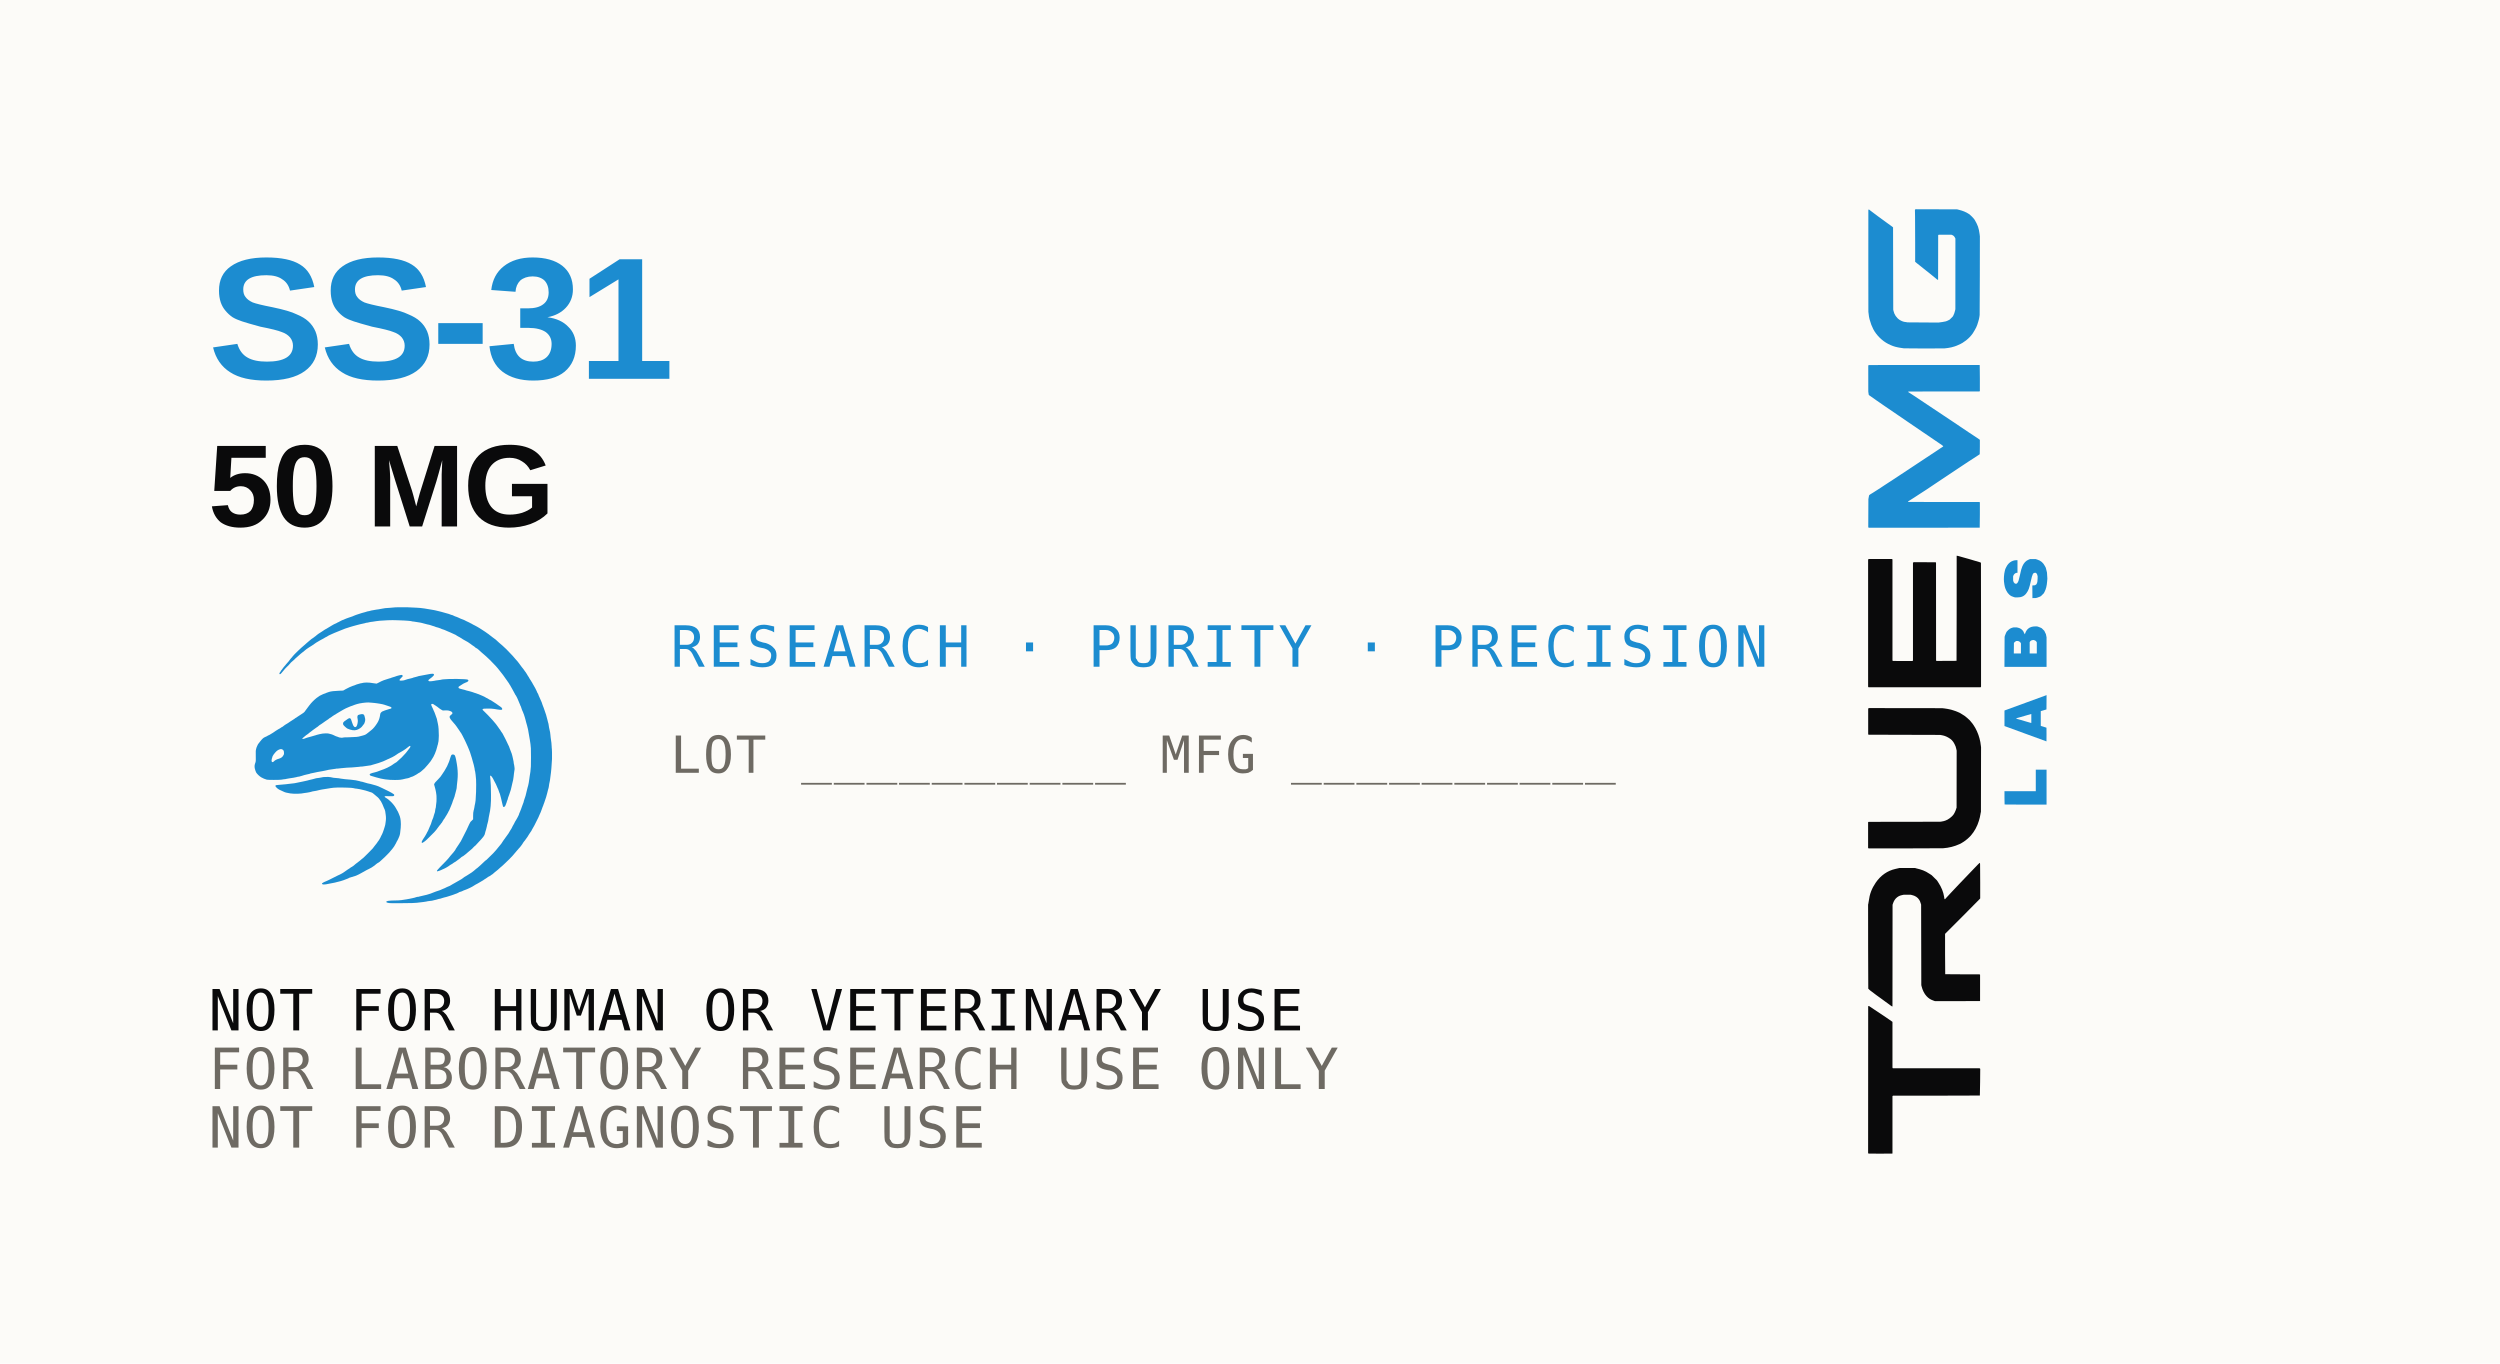
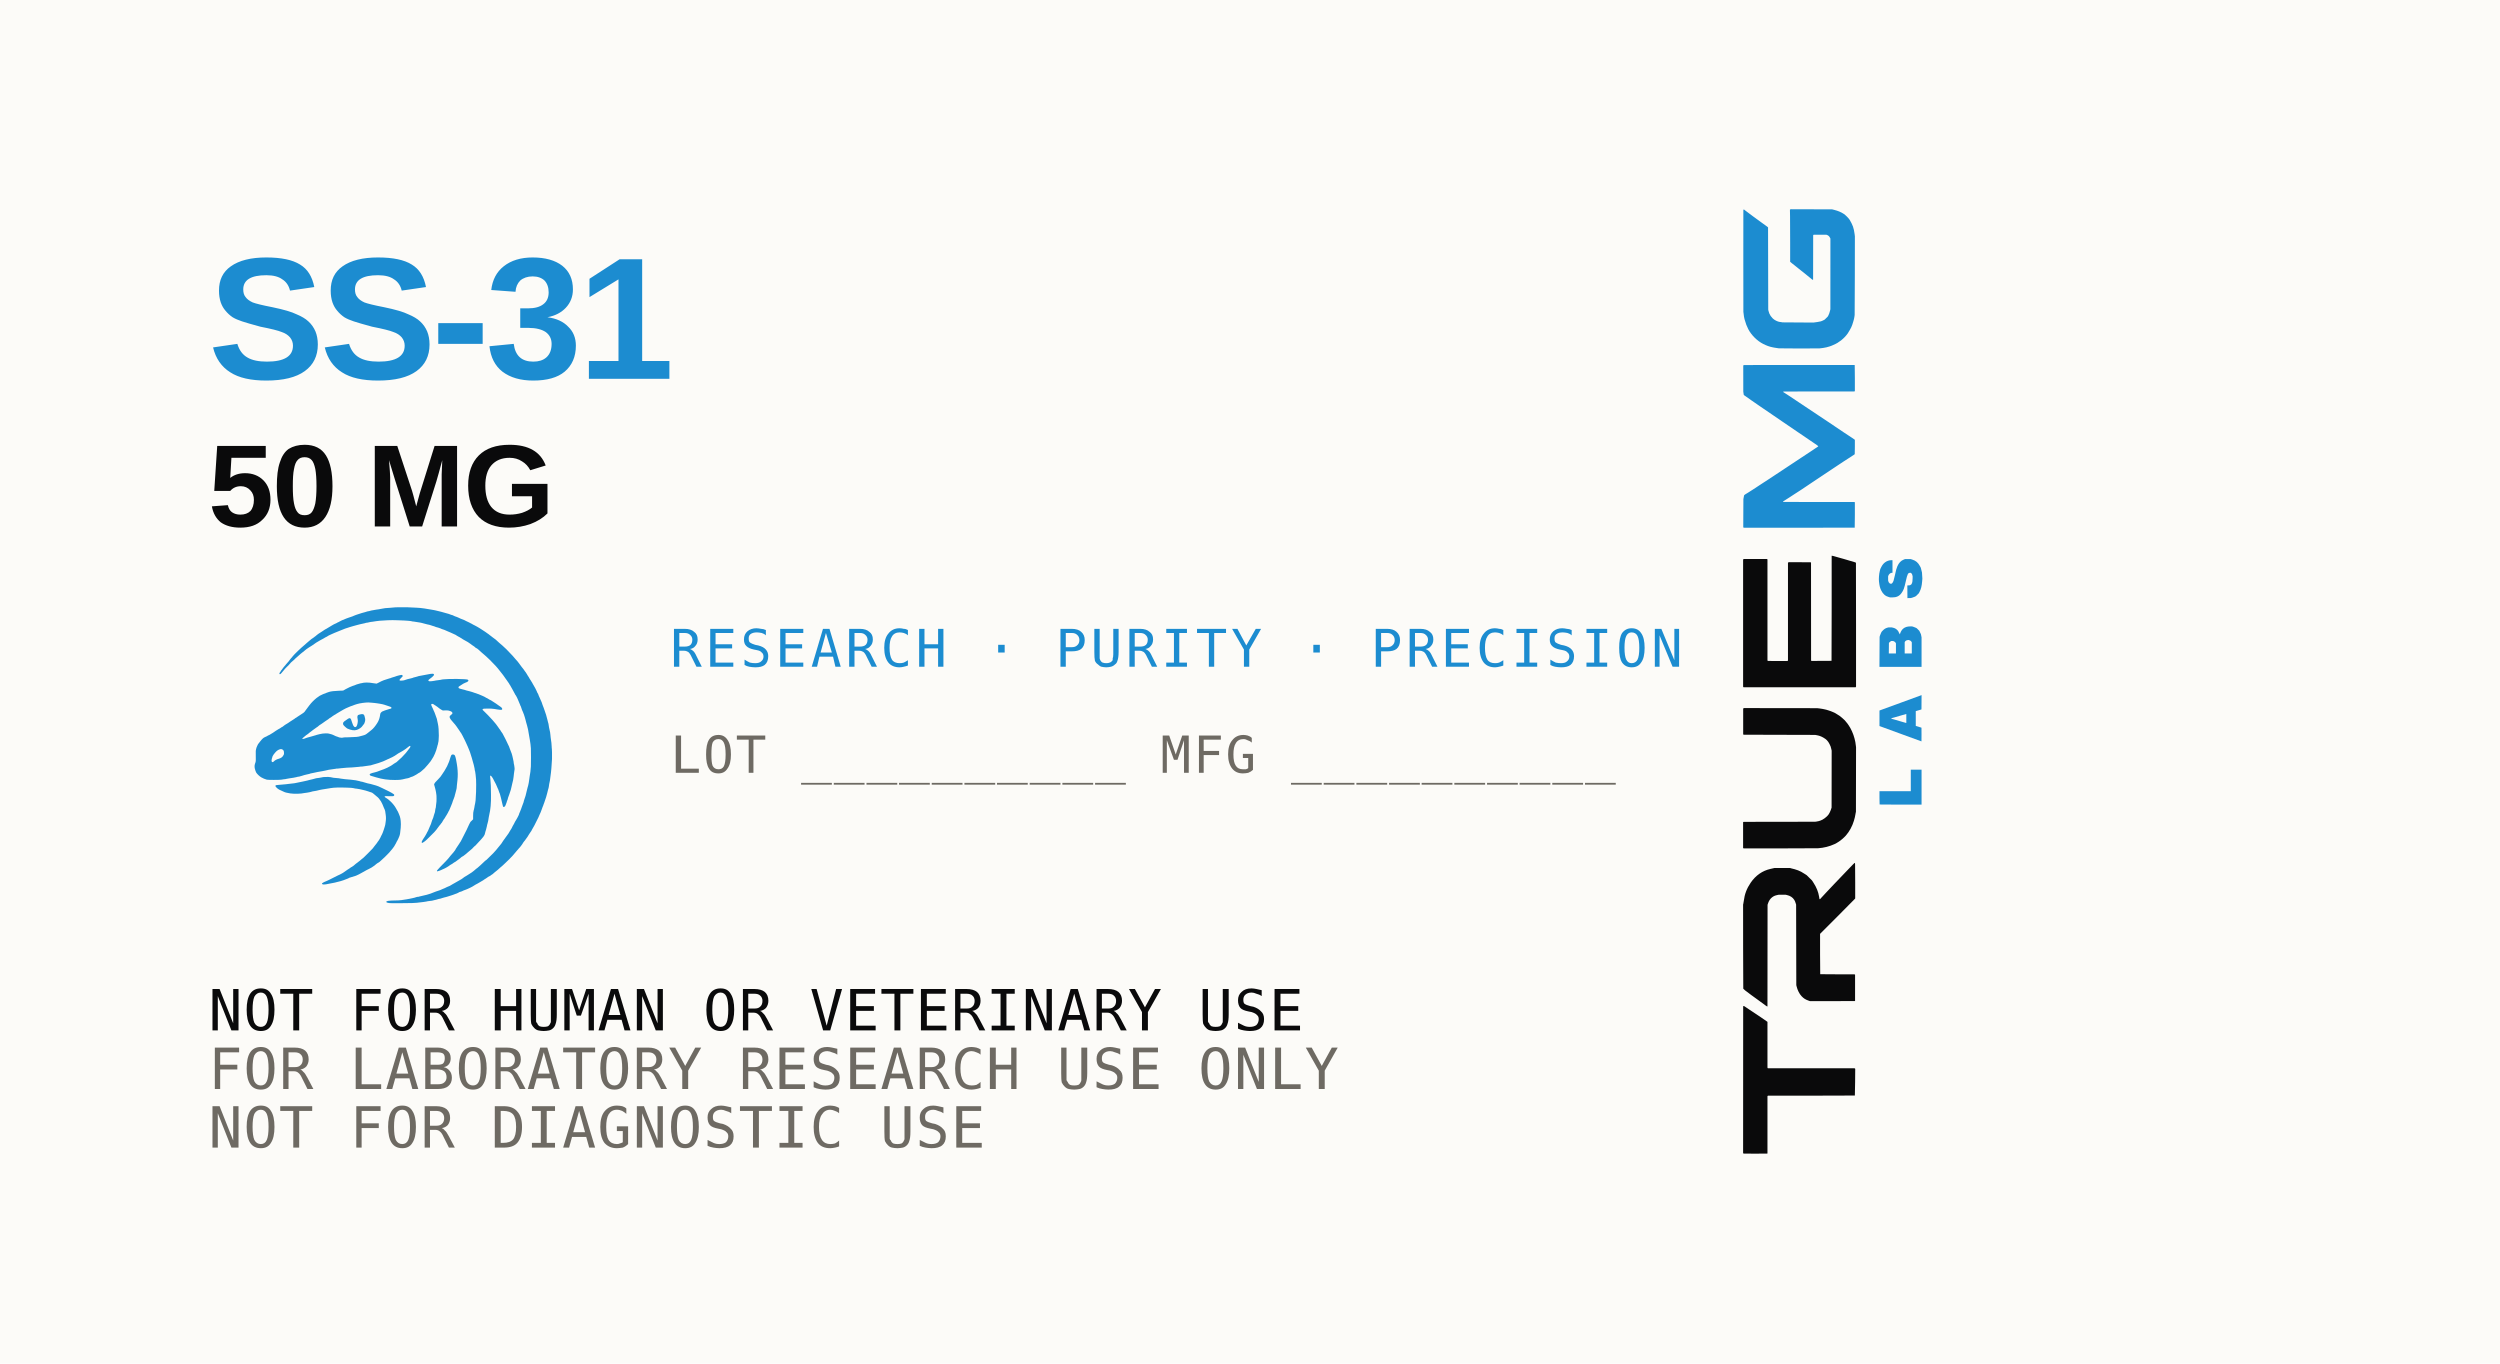
<svg xmlns="http://www.w3.org/2000/svg" width="66.0mm" height="36.0mm" viewBox="0 0 66.0 36.0">
  <rect x="0" y="0" width="66.0" height="36.0" fill="#FCFBF8" />
-   <g transform="translate(49.30,30.50) rotate(-90) scale(0.004437)">
+   <g transform="translate(46.00,30.50) rotate(-90) scale(0.004437)">
    <g transform="translate(0,681) scale(0.025,-0.025)" stroke="none">
      <g fill="#0A0A0B">
        <path d="M465 27020 l-58 -59 -15 -2770 c-8 -1524 0 -2802 18 -2841 l33 -70 6816 0 6815 0 61 -61 61 -61 -3 -10322 c-2 -5867 12 -10336 32 -10355 19 -18 1457 -45 3195 -61 l3160 -28 70 77 70 78 0 10325 0 10325 77 42 78 41 5439 0 5440 0 86 110 c125 160 843 1198 1065 1538 295 455 724 1099 1709 2569 l910 1356 -12 104 -12 103 -17488 9 -17488 9 -59 -58z" />
        <path d="M39653 27037 c-49 -18 -221 -200 -384 -405 -458 -576 -1855 -2468 -2161 -2925 -179 -268 -743 -1037 -1416 -1929 -166 -221 -278 -407 -266 -440 l22 -57 12086 -12 12086 -12 278 -88 c640 -203 1152 -536 1485 -965 307 -395 445 -712 569 -1304 l66 -320 0 -800 0 -800 -66 -300 c-181 -812 -569 -1408 -1152 -1768 -273 -168 -352 -202 -789 -341 l-351 -111 -9580 -21 -9580 -22 -300 -72 c-898 -215 -1753 -647 -2317 -1169 -555 -514 -833 -960 -1109 -1776 l-74 -220 -9 -5315 c-6 -2923 5 -5341 24 -5374 l33 -60 3113 -1 3113 0 48 65 47 66 6 4063 c3 2235 15 4080 27 4100 13 21 2011 36 4813 36 l4790 0 4138 -4134 c2275 -2274 4176 -4155 4224 -4180 l88 -46 3836 0 c2110 0 4003 12 4207 26 l369 26 19 50 c22 57 -449 537 -1427 1453 -693 648 -3219 3069 -3680 3525 -144 143 -513 492 -821 776 -307 284 -765 716 -1018 960 -460 444 -678 647 -1334 1239 l-350 316 13 64 12 65 180 30 c98 16 287 47 419 68 1108 179 2211 624 3280 1324 l560 366 620 626 620 626 263 400 c457 695 732 1203 890 1648 218 612 370 1114 408 1352 14 88 56 250 92 360 l67 200 0 1860 0 1860 -67 280 c-37 154 -105 451 -152 660 -425 1916 -1544 3522 -3281 4711 -1373 939 -2719 1447 -4380 1652 -176 22 -437 66 -580 99 l-260 59 -9960 -6 c-5478 -3 -9999 -20 -10047 -38z" />
        <path d="M73081 27003 l-41 -78 3 -8632 c2 -4748 18 -8831 36 -9073 101 -1383 432 -2698 970 -3860 66 -143 137 -296 156 -340 20 -44 107 -188 194 -320 88 -132 189 -294 225 -360 209 -379 985 -1283 1459 -1702 967 -852 2219 -1538 3517 -1926 650 -194 1101 -302 1480 -354 165 -23 381 -62 480 -87 l180 -46 7678 -14 7679 -14 341 41 c875 105 996 127 1782 328 1078 274 2363 850 3164 1418 90 64 252 177 360 252 187 130 549 429 780 644 172 160 902 995 1009 1154 55 80 204 315 333 521 129 206 275 440 325 520 50 80 106 181 125 225 20 44 83 188 142 320 184 414 294 707 421 1120 67 220 148 481 179 580 32 99 77 306 101 460 24 154 62 337 84 406 22 69 70 384 107 700 l66 574 11 8700 12 8700 -51 100 -50 100 -3067 0 -3067 0 -52 -52 -52 -52 -24 -8508 -24 -8508 -44 -260 c-110 -664 -270 -1122 -588 -1684 -416 -734 -817 -1122 -1520 -1473 -547 -273 -643 -308 -1159 -424 l-449 -100 -6776 10 -6776 11 -200 71 c-110 39 -290 99 -400 133 -249 78 -763 334 -1012 503 -573 388 -1285 1345 -1482 1993 -23 77 -72 239 -109 360 -36 121 -85 364 -108 540 l-41 320 -14 8515 -13 8515 -45 55 -46 55 -3073 0 -3074 0 -42 -77z" />
        <path d="M111470 27037 l-70 -41 0 -13357 0 -13356 77 -42 78 -41 14699 0 c8085 0 14727 11 14761 23 73 29 147 254 589 1797 45 154 107 361 140 460 63 190 147 481 240 830 105 394 171 630 288 1030 333 1138 450 1584 428 1620 l-25 40 -12447 1 c-6847 0 -12469 14 -12496 31 l-47 30 -13 2367 -12 2367 52 52 52 52 11644 8 11643 7 44 44 44 44 13 2601 14 2601 -64 97 -64 98 -11636 0 -11636 0 -65 65 -65 65 9 2319 10 2320 55 55 56 56 12035 0 12036 0 42 77 41 78 0 2733 0 2734 -61 88 -61 87 -15129 1 -15129 0 -70 -41z" />
      </g>
      <g fill="#1C8CD0">
        <path d="M149428 26991 l-69 -51 0 -13193 c0 -7256 10 -13210 23 -13230 14 -22 1228 -37 3012 -37 l2990 0 48 48 48 48 0 8485 c0 4667 11 8496 24 8510 51 51 137 -27 250 -225 101 -177 300 -490 866 -1360 66 -102 354 -541 640 -976 286 -435 601 -923 700 -1084 99 -162 321 -503 493 -760 172 -256 505 -753 740 -1103 235 -350 445 -663 467 -695 22 -31 510 -762 1084 -1623 574 -861 1170 -1754 1324 -1985 154 -231 405 -609 558 -840 153 -231 503 -754 776 -1163 274 -408 516 -772 538 -808 22 -36 195 -296 384 -577 189 -282 556 -836 816 -1232 1081 -1646 1205 -1838 1541 -2380 75 -121 155 -233 178 -249 22 -17 800 -30 1727 -30 l1686 -1 119 135 c65 75 217 295 338 490 237 384 977 1507 1354 2055 228 331 2457 3644 2617 3889 44 67 699 1051 1456 2187 757 1135 1423 2135 1480 2222 180 274 1884 2825 1961 2936 156 223 1269 1899 1393 2098 72 114 250 393 396 620 l265 412 64 -13 65 -12 10 -8456 10 -8455 45 -54 45 -54 3045 1 c1675 0 3068 15 3097 33 l52 33 3 9997 c2 5498 1 11430 -2 13183 l-5 3187 -64 64 -64 64 -3106 -3 -3106 -4 -378 -57 -379 -56 -90 -91 c-86 -86 -510 -688 -1208 -1715 -174 -255 -384 -561 -468 -680 -84 -119 -276 -396 -427 -616 -151 -220 -458 -665 -682 -990 -1061 -1535 -1504 -2184 -2993 -4392 -102 -151 -291 -424 -420 -606 -395 -558 -1826 -2658 -2692 -3952 -243 -363 -534 -795 -646 -960 -362 -533 -933 -1370 -1216 -1780 -151 -220 -481 -706 -734 -1080 -645 -958 -666 -976 -803 -710 -42 83 -173 285 -290 450 -117 165 -304 439 -414 609 -110 170 -319 485 -464 700 -262 388 -699 1050 -1710 2591 -288 440 -580 881 -649 980 -69 99 -254 378 -411 620 -158 242 -361 548 -451 680 -281 410 -2516 3790 -2639 3990 -64 104 -235 365 -380 580 -145 214 -333 498 -417 630 -84 132 -354 546 -599 920 -245 374 -615 940 -823 1259 -207 318 -435 660 -505 760 -71 99 -211 316 -313 481 -101 165 -291 462 -420 660 -130 198 -296 457 -368 575 -72 117 -167 271 -211 341 -44 69 -139 228 -212 352 -169 288 -192 306 -474 358 -129 23 -333 61 -454 84 l-220 41 -3341 16 -3341 15 -70 -51z" />
        <path d="M200748 27015 c-12 -12 -199 -36 -415 -54 -432 -34 -1041 -135 -1353 -224 -1056 -300 -1666 -529 -2360 -890 -1428 -741 -2792 -2118 -3512 -3547 -409 -812 -663 -1509 -787 -2160 -25 -132 -70 -357 -100 -500 -79 -379 -135 -742 -162 -1060 -43 -494 -55 -9253 -14 -9700 56 -610 149 -1204 259 -1660 102 -419 325 -1132 377 -1200 16 -22 80 -166 140 -320 130 -331 384 -846 530 -1076 305 -481 394 -610 605 -874 491 -615 1084 -1182 1642 -1570 290 -202 1442 -860 1505 -860 28 0 101 -26 164 -59 200 -104 621 -251 1093 -383 253 -70 546 -153 651 -184 105 -31 330 -75 500 -97 170 -23 390 -53 489 -68 99 -14 4347 -33 9440 -40 l9260 -14 540 64 c656 78 1322 222 1791 386 457 161 1227 540 1629 803 397 259 1101 959 1378 1369 420 622 746 1395 972 2303 l125 500 14 4945 15 4946 -71 71 -71 71 -1581 -27 c-870 -14 -3652 -26 -6184 -26 l-4603 0 -358 -430 c-730 -878 -909 -1102 -1673 -2099 -240 -314 -558 -715 -706 -891 -148 -176 -383 -466 -523 -644 -337 -431 -699 -871 -887 -1081 -88 -98 -148 -202 -140 -243 l14 -72 5305 -10 5304 -10 53 -64 53 -63 2 -1507 2 -1506 -91 -224 c-110 -274 -304 -474 -603 -623 l-226 -113 -8400 4 -8400 4 -320 70 c-469 102 -882 246 -1179 409 l-261 145 -360 364 -361 364 -139 260 c-255 475 -361 834 -439 1480 -25 209 -65 499 -88 643 l-43 264 25 3744 25 3744 40 105 c22 58 40 190 41 293 1 337 223 944 505 1380 483 748 1297 1294 2194 1474 l240 48 9794 23 9795 22 117 140 c64 77 166 212 225 299 139 203 491 691 749 1038 529 712 1029 1396 1202 1646 106 153 235 331 287 397 354 447 648 839 1069 1427 120 168 302 408 403 532 l184 226 -13 87 -12 88 -12145 8 c-6680 5 -12155 -1 -12167 -13z" />
      </g>
    </g>
    <g transform="translate(2086.5,811.8) scale(1.209881)">
      <g transform="translate(0,214) scale(0.025,-0.025)" fill="#1C8CD0" stroke="none">
        <g transform="translate(0.0,0)">
          <path d="M27 8413 c-15 -14 -27 -1877 -27 -4140 l0 -4113 3440 0 3440 0 0 1060 0 1060 -2120 0 -2120 0 0 3080 0 3080 -1293 0 c-712 0 -1306 -12 -1320 -27z" />
        </g>
        <g transform="translate(-21015.9,0)">
          <path d="M36449 8370 c-16 -38 -696 -1897 -1510 -4130 l-1482 -4060 1338 -11 c735 -5 1345 -2 1355 8 10 10 94 267 186 571 l167 552 1453 0 1453 0 166 -560 166 -560 1408 -11 1408 -10 -54 150 c-226 634 -2882 7899 -2925 8001 l-54 130 -1523 0 -1524 0 -28 -70z m1733 -2892 c92 -340 278 -981 413 -1425 135 -444 245 -826 245 -850 l0 -43 -880 0 -880 0 0 35 c0 20 118 428 261 908 144 480 325 1099 402 1375 77 276 150 534 162 574 12 40 41 66 65 58 l43 -14 169 -618z" />
        </g>
        <g transform="translate(-42657.8,0)">
          <path d="M69760 4303 l0 -4143 2902 0 2901 0 309 62 308 62 334 158 333 158 252 251 251 252 125 248 c69 137 153 351 185 477 l60 229 -1 321 c-1 601 -160 1085 -470 1430 -201 224 -556 447 -848 535 -133 40 -241 82 -241 95 0 12 146 91 325 175 l324 152 189 177 c231 216 381 483 460 821 l61 257 0 322 1 321 -62 239 c-83 323 -270 621 -559 892 l-241 226 -260 128 c-143 71 -368 160 -499 198 l-239 69 -2950 15 -2950 15 0 -4142z m4807 2197 c59 -44 145 -145 190 -225 l83 -146 0 -196 0 -196 -90 -178 -90 -178 -136 -91 -136 -90 -994 0 -994 0 0 702 0 702 1030 -12 1030 -12 107 -80z m151 -3079 c149 -77 276 -287 306 -506 l24 -176 -47 -179 c-53 -196 -161 -336 -329 -424 l-108 -56 -1082 0 -1082 0 0 700 0 700 1102 0 1102 0 114 -59z" />
        </g>
        <g transform="translate(-64316.7,0)">
          <path d="M108180 8534 c-883 -105 -1223 -191 -1720 -433 -723 -354 -1137 -832 -1320 -1524 l-62 -237 -3 -388 c-4 -854 255 -1416 851 -1840 580 -413 916 -536 2354 -856 1425 -317 1640 -428 1640 -841 l0 -141 -113 -114 -114 -113 -214 -63 -214 -64 -425 0 c-504 0 -844 55 -1052 172 l-152 85 -83 134 -83 134 -20 258 -21 258 -1245 -10 -1244 -11 9 -334 9 -334 66 -266 c36 -146 121 -374 189 -506 l125 -240 281 -282 281 -281 281 -146 c560 -291 1154 -435 2099 -509 l500 -39 606 38 606 39 461 117 462 116 312 163 c696 362 1073 805 1299 1525 l94 299 -2 560 -2 560 -94 240 c-217 556 -654 973 -1318 1259 -413 178 -717 261 -1834 501 -954 205 -1224 295 -1434 476 l-146 126 -4 173 -5 172 146 134 147 134 173 52 173 51 400 1 400 1 151 -53 c299 -106 549 -418 549 -685 l0 -122 1240 0 1240 0 0 232 c0 429 -157 880 -432 1244 -232 306 -531 541 -948 745 l-360 176 -388 100 c-588 151 -1538 223 -2092 157z" />
        </g>
      </g>
    </g>
  </g>
  <text x="5.5" y="10.00" font-family="Archivo Black, Archivo, Helvetica Neue, Arial, sans-serif" font-weight="900" font-size="4.60" letter-spacing="-0.12" fill="#1C8CD0">SS-31</text>
  <text x="5.5" y="13.90" font-family="Archivo Black, Archivo, Helvetica Neue, Arial, sans-serif" font-weight="900" font-size="3.10" letter-spacing="-0.04" fill="#0A0A0B">50 MG</text>
  <g transform="translate(5.500,14.600) scale(0.006875)">
    <g transform="translate(0,1600) scale(0.5673759,-0.5673759)" fill="#1C8CD0" stroke="none">
      <path d="M1285 2453 c-13 0 -30 -1 -36 -2 -7 0 -17 -1 -23 -2 -26 -1 -32 -2 -58 -7 -8 -2 -22 -4 -31 -5 -9 -1 -24 -4 -34 -6 -10 -3 -21 -6 -26 -6 -5 -1 -12 -4 -16 -5 -5 -2 -15 -4 -22 -6 -7 -2 -17 -5 -22 -7 -5 -2 -13 -5 -18 -6 -5 -2 -12 -5 -15 -6 -3 -2 -12 -5 -18 -7 -7 -2 -14 -4 -15 -5 -2 -1 -8 -3 -14 -5 -5 -2 -12 -5 -15 -6 -2 -2 -7 -4 -10 -4 -6 -2 -15 -7 -21 -10 -1 -1 -6 -3 -9 -5 -4 -1 -9 -4 -12 -6 -4 -2 -9 -5 -13 -6 -3 -2 -8 -4 -10 -5 -2 -1 -7 -4 -12 -7 -12 -7 -19 -11 -30 -18 -5 -3 -10 -6 -10 -6 -1 0 -5 -2 -9 -5 -5 -3 -13 -9 -18 -12 -19 -12 -30 -19 -35 -24 -3 -3 -7 -6 -8 -7 -2 -1 -6 -3 -8 -6 -3 -2 -8 -5 -10 -7 -2 -1 -7 -4 -9 -6 -11 -9 -15 -13 -18 -15 -2 -2 -9 -7 -14 -12 -6 -6 -13 -12 -17 -15 -22 -18 -67 -61 -78 -75 -2 -4 -8 -10 -11 -13 -3 -4 -7 -8 -8 -10 -4 -6 -15 -20 -18 -22 -2 -2 -5 -6 -8 -9 -2 -4 -6 -8 -8 -10 -5 -6 -13 -15 -16 -20 -2 -3 -4 -6 -5 -7 -1 -1 -3 -4 -5 -6 -1 -3 -4 -8 -7 -11 -3 -4 -4 -6 -4 -9 0 -3 1 -4 4 -4 2 0 4 1 10 8 4 4 9 10 11 13 4 6 24 28 28 31 2 1 7 6 12 12 11 13 12 15 36 35 2 3 10 10 17 16 7 7 19 17 26 23 7 6 18 15 25 20 10 9 16 13 31 23 9 5 13 8 21 13 22 16 34 24 56 36 21 11 30 16 32 18 2 1 7 4 12 6 5 3 11 6 13 8 3 1 9 4 13 6 5 2 10 4 11 5 2 1 9 4 16 7 13 5 21 8 37 15 4 2 11 5 15 6 4 1 13 5 20 8 8 3 15 5 16 5 0 0 7 2 15 5 7 2 18 5 24 7 6 1 16 4 22 6 7 2 17 5 23 6 14 3 21 4 32 7 4 2 13 4 19 4 5 1 11 3 13 3 2 1 11 2 20 3 9 1 21 3 26 4 10 2 24 3 76 6 30 1 38 1 67 0 69 -2 94 -5 101 -8 1 0 5 -1 10 -1 4 -1 12 -2 19 -3 6 -1 17 -3 25 -4 8 -2 19 -4 24 -6 6 -2 16 -4 23 -6 8 -1 18 -4 24 -6 6 -2 11 -4 12 -4 2 0 17 -5 23 -8 2 0 9 -3 15 -4 6 -2 14 -5 17 -6 2 -2 9 -4 15 -6 6 -2 13 -4 16 -6 3 -2 10 -5 16 -7 6 -2 14 -6 19 -8 17 -8 34 -16 35 -16 0 0 5 -3 9 -6 5 -3 11 -6 14 -8 2 -1 6 -3 8 -4 1 -2 5 -4 8 -5 3 -2 8 -5 10 -7 4 -3 23 -13 34 -19 2 -1 5 -3 7 -5 3 -2 7 -5 9 -6 2 -1 7 -5 12 -9 5 -4 11 -8 15 -10 3 -3 7 -6 9 -8 3 -1 7 -4 11 -6 3 -3 8 -7 12 -10 3 -3 9 -9 14 -13 37 -32 31 -26 60 -54 33 -33 48 -49 67 -74 9 -12 13 -17 22 -28 2 -3 7 -10 12 -17 11 -16 19 -28 24 -34 2 -3 6 -8 8 -13 2 -4 5 -8 6 -9 0 -1 2 -4 3 -6 1 -2 5 -8 7 -12 7 -12 14 -25 19 -35 2 -5 6 -11 8 -13 2 -3 5 -9 7 -13 2 -5 4 -9 5 -11 1 -2 12 -27 16 -38 1 -4 3 -9 5 -11 2 -5 8 -22 8 -24 0 -1 2 -6 5 -11 3 -6 6 -15 8 -20 1 -5 4 -14 6 -19 1 -5 4 -13 5 -18 1 -5 3 -12 4 -16 3 -7 10 -37 12 -45 0 -3 1 -7 2 -10 1 -4 2 -9 2 -12 1 -7 6 -33 9 -52 3 -16 6 -39 7 -57 1 -21 1 -101 0 -122 -1 -23 -5 -52 -8 -66 0 -4 -2 -13 -3 -22 -2 -16 -5 -33 -7 -40 -1 -2 -3 -9 -4 -14 -1 -6 -3 -13 -4 -16 -4 -14 -8 -31 -10 -41 -2 -5 -4 -12 -5 -15 -1 -3 -4 -11 -6 -18 -1 -7 -4 -16 -6 -20 -2 -4 -5 -12 -6 -16 -3 -10 -11 -30 -15 -40 -2 -4 -6 -13 -8 -21 -3 -7 -7 -14 -8 -16 -1 -1 -3 -5 -5 -9 -2 -4 -5 -9 -7 -12 -2 -3 -6 -9 -8 -14 -2 -5 -4 -9 -5 -10 -2 -3 -13 -22 -16 -30 -3 -4 -5 -9 -7 -11 -1 -3 -4 -7 -6 -10 -1 -3 -5 -8 -7 -12 -7 -9 -19 -26 -36 -50 -5 -8 -11 -16 -13 -20 -3 -3 -9 -11 -14 -17 -20 -25 -24 -30 -42 -49 -23 -23 -37 -37 -45 -44 -4 -2 -11 -8 -16 -13 -14 -14 -34 -32 -39 -36 -3 -3 -9 -8 -14 -11 -22 -20 -38 -31 -62 -45 -17 -10 -24 -14 -29 -19 -6 -5 -8 -6 -33 -20 -8 -4 -17 -10 -21 -12 -4 -2 -11 -6 -16 -9 -4 -2 -9 -5 -10 -6 -2 -2 -12 -7 -16 -8 -2 -1 -8 -3 -12 -5 -4 -2 -11 -5 -14 -7 -4 -1 -11 -4 -17 -7 -5 -3 -10 -5 -11 -5 0 0 -4 -1 -8 -3 -8 -3 -22 -8 -24 -8 -1 0 -6 -2 -13 -5 -6 -3 -17 -7 -23 -9 -7 -2 -14 -4 -16 -5 -2 -1 -7 -2 -10 -3 -31 -7 -48 -11 -51 -12 -1 -1 -6 -2 -12 -2 -5 -1 -13 -3 -17 -5 -4 -1 -12 -3 -17 -4 -6 -1 -14 -3 -19 -4 -8 -2 -29 -5 -55 -9 -14 -2 -21 -2 -66 -3 -20 -1 -29 -2 -34 -6 -4 -2 -5 -3 -2 -5 2 -2 6 -4 18 -6 8 -1 17 -1 73 -1 70 0 109 1 141 6 3 1 11 1 17 2 5 1 14 2 20 3 6 2 16 3 23 4 6 1 14 2 17 2 3 1 10 3 16 4 6 1 15 3 20 5 4 2 12 3 16 4 4 1 11 2 14 4 4 1 12 3 17 5 14 3 16 4 29 8 6 2 15 5 19 6 3 1 9 3 12 4 4 2 9 4 13 5 8 2 16 6 22 9 3 3 6 4 16 7 4 1 10 3 13 5 3 2 11 5 17 7 13 4 51 22 58 28 3 2 9 6 13 8 5 2 11 6 15 8 13 8 29 17 29 17 1 0 4 2 7 4 3 3 8 6 10 7 3 2 7 5 11 7 9 7 20 14 26 16 3 2 6 4 8 6 2 1 5 4 8 5 2 2 5 5 8 7 2 2 6 5 8 7 8 5 32 26 41 35 5 4 10 9 12 10 5 4 26 24 43 41 19 19 30 31 47 52 7 8 15 17 18 21 3 3 7 8 10 11 2 3 5 7 7 9 2 3 5 7 8 11 2 3 5 8 6 10 2 2 5 6 6 8 2 2 4 6 6 7 1 1 4 5 6 9 3 4 7 10 11 15 3 5 8 13 11 18 3 4 7 10 8 12 2 3 5 7 7 10 1 3 3 7 4 8 2 3 17 29 17 30 0 1 19 39 21 42 1 2 4 7 6 12 2 5 4 11 6 14 4 7 16 36 18 44 1 4 4 10 5 14 2 3 4 9 5 13 1 4 4 11 6 16 9 25 17 50 20 65 2 9 5 20 6 24 2 4 3 11 4 15 1 4 2 13 3 21 2 7 4 18 5 24 1 6 2 17 3 23 1 13 2 17 4 31 0 5 1 14 2 20 0 5 2 17 2 26 3 26 4 63 3 90 0 13 -1 24 -1 25 -1 0 -1 5 -1 11 0 14 -3 40 -7 64 0 5 -1 14 -2 20 -1 6 -2 13 -2 16 -3 11 -4 16 -7 32 -4 27 -4 28 -7 36 -1 4 -3 11 -4 16 -4 19 -13 48 -20 66 -2 6 -5 13 -6 17 -1 4 -4 12 -7 18 -2 6 -5 14 -6 18 -3 7 -8 19 -15 34 -2 4 -6 12 -7 17 -2 4 -4 10 -6 12 -2 2 -4 7 -5 11 -5 11 -16 33 -20 38 -1 3 -4 7 -6 10 -1 4 -7 13 -12 21 -6 9 -11 17 -12 19 -1 3 -6 11 -11 18 -4 7 -9 16 -11 18 -1 2 -4 7 -7 10 -2 3 -8 11 -12 17 -5 6 -10 13 -12 15 -2 3 -6 9 -11 15 -12 17 -18 24 -31 38 -7 8 -15 17 -18 21 -4 4 -14 15 -22 23 -9 9 -19 19 -21 22 -5 5 -25 24 -28 26 -2 1 -10 9 -20 17 -9 9 -20 19 -24 22 -10 7 -16 11 -23 17 -3 3 -8 6 -10 8 -3 2 -9 6 -13 10 -12 9 -41 29 -53 36 -4 2 -9 5 -11 7 -4 2 -9 5 -17 10 -2 1 -7 4 -13 7 -6 3 -12 6 -14 7 -2 2 -6 3 -8 5 -2 1 -8 3 -12 6 -4 2 -9 5 -12 6 -3 1 -9 4 -13 6 -7 5 -20 10 -39 17 -5 2 -11 5 -15 7 -7 3 -16 7 -18 7 0 0 -4 2 -8 3 -11 6 -14 7 -23 9 -4 1 -11 4 -16 6 -5 1 -13 4 -18 5 -16 4 -25 7 -32 9 -4 1 -11 3 -16 4 -10 2 -19 4 -25 6 -3 1 -7 2 -10 2 -4 1 -14 2 -23 4 -16 2 -22 3 -42 7 -10 2 -44 5 -52 5 -4 0 -14 1 -21 1 -17 2 -71 3 -103 2z" />
      <path d="M1503 2002 c-19 -3 -77 -14 -80 -15 -1 -1 -10 -3 -20 -6 -9 -2 -20 -5 -23 -7 -4 -1 -11 -3 -16 -4 -10 -2 -22 -5 -32 -9 -4 -2 -10 -3 -17 -4 -16 -1 -18 -1 -20 1 -3 3 0 7 10 17 l10 10 0 3 c0 5 -3 7 -8 7 -4 0 -22 -4 -31 -7 -4 -1 -10 -3 -14 -5 -5 -1 -14 -4 -20 -6 -7 -3 -15 -6 -18 -6 -7 -2 -21 -7 -37 -12 -10 -4 -26 -11 -34 -16 -2 -1 -7 -3 -10 -5 l-5 -2 -6 1 c-4 0 -10 2 -15 2 -32 6 -61 6 -81 0 -3 0 -11 -2 -17 -4 -15 -4 -17 -5 -24 -8 -3 -2 -11 -4 -17 -6 -12 -4 -32 -13 -48 -22 -5 -3 -12 -7 -14 -8 l-4 -2 -27 -1 c-32 -1 -55 -4 -68 -8 -5 -2 -13 -4 -17 -6 -13 -4 -35 -14 -46 -20 -12 -7 -29 -20 -47 -38 -6 -5 -18 -20 -25 -29 -3 -4 -7 -9 -9 -12 -6 -7 -11 -14 -17 -23 -4 -6 -6 -9 -13 -14 -5 -3 -10 -7 -12 -8 -4 -2 -23 -15 -29 -19 -1 -1 -5 -3 -7 -5 -3 -1 -9 -5 -12 -8 -4 -2 -11 -7 -17 -11 -6 -4 -18 -11 -27 -18 -9 -6 -18 -11 -20 -12 -1 -1 -5 -4 -8 -6 -2 -2 -7 -5 -9 -7 -3 -1 -7 -3 -9 -5 -2 -2 -6 -4 -9 -6 -3 -1 -8 -4 -11 -6 -3 -2 -10 -7 -16 -10 -7 -4 -15 -10 -19 -13 -5 -3 -15 -9 -23 -14 -9 -4 -17 -8 -19 -10 -2 -1 -7 -3 -11 -5 -12 -5 -19 -11 -34 -30 -2 -3 -5 -7 -7 -9 -7 -8 -9 -11 -14 -23 -3 -6 -6 -15 -7 -21 l-2 -11 0 -24 c1 -42 0 -47 -1 -51 -5 -14 -6 -17 -7 -26 0 -5 0 -12 1 -16 1 -7 7 -24 9 -28 6 -11 23 -27 35 -34 7 -5 29 -14 38 -16 8 -2 86 -2 98 0 3 1 12 2 18 3 6 0 13 1 14 2 2 1 12 2 22 4 10 1 22 3 27 4 5 1 14 3 20 4 6 2 15 4 20 4 5 1 13 3 18 5 12 4 18 6 32 9 7 1 15 3 18 4 6 3 8 3 33 8 8 2 19 4 23 5 9 2 19 4 34 6 6 1 15 3 20 4 6 2 15 4 22 5 15 2 47 7 48 7 0 1 5 1 11 1 6 1 18 2 28 3 19 2 53 5 72 5 18 1 40 3 46 4 3 1 13 2 22 2 16 2 24 3 49 7 5 0 13 2 17 4 4 1 10 3 14 4 14 3 43 13 61 20 5 3 10 5 11 5 1 0 6 2 11 5 5 3 13 6 18 8 5 2 9 4 10 5 1 0 6 3 11 5 12 6 25 14 30 18 3 2 8 5 10 7 3 1 11 6 18 10 8 5 15 9 17 10 6 3 28 19 33 24 7 6 12 9 15 7 2 -2 -1 -11 -6 -16 -1 -1 -4 -6 -7 -9 -12 -17 -18 -24 -45 -52 -19 -18 -32 -30 -35 -32 -3 -2 -11 -7 -18 -11 -6 -5 -12 -9 -14 -10 -1 -1 -6 -4 -10 -6 -11 -7 -31 -16 -44 -21 -6 -2 -12 -5 -14 -5 -1 -1 -9 -4 -16 -6 -7 -2 -14 -5 -16 -6 -2 0 -9 -2 -14 -4 -14 -3 -27 -7 -30 -9 -2 0 -4 -2 -5 -3 l-1 -3 1 -3 c2 -4 7 -7 22 -10 6 -2 14 -4 20 -6 43 -13 80 -18 127 -18 32 0 42 1 73 9 6 1 13 3 16 3 5 1 13 4 18 7 3 1 7 3 10 3 3 1 8 3 11 5 2 1 8 5 13 7 5 3 10 6 12 7 1 2 5 4 9 6 9 4 22 15 39 31 13 14 33 37 41 48 2 2 6 9 9 14 14 19 29 55 36 85 2 7 3 14 4 14 1 3 4 16 5 24 1 5 1 22 2 37 0 33 -2 61 -6 79 -2 6 -4 17 -5 23 -1 7 -3 16 -5 19 -1 4 -4 12 -6 17 -2 6 -5 14 -7 19 -3 5 -5 11 -6 13 -1 3 -6 15 -14 31 -3 7 -3 9 -2 11 1 5 11 4 19 -2 2 -2 6 -5 9 -6 4 -2 24 -17 27 -20 3 -2 18 -12 21 -13 2 -1 9 -1 18 0 11 0 16 0 22 -1 18 -4 27 -10 27 -17 0 -5 -2 -7 -10 -13 -7 -5 -9 -8 -9 -14 0 -4 1 -6 8 -17 5 -6 12 -15 17 -20 10 -11 15 -17 22 -27 3 -5 8 -12 11 -16 3 -5 7 -10 9 -13 1 -2 4 -6 5 -8 2 -2 4 -5 6 -8 3 -4 14 -26 24 -46 3 -7 7 -14 8 -17 6 -12 18 -40 21 -48 2 -5 5 -13 7 -18 2 -5 5 -14 6 -19 2 -5 4 -14 6 -19 14 -49 16 -56 19 -73 0 -5 2 -15 4 -21 2 -14 4 -24 6 -53 1 -25 1 -38 0 -84 -2 -55 -3 -64 -10 -95 0 -4 -2 -12 -3 -17 -1 -5 -2 -11 -3 -12 -3 -9 -4 -22 -4 -41 l0 -20 -5 -5 c-2 -3 -6 -6 -7 -7 -5 -3 -11 -14 -15 -23 -2 -7 -30 -64 -41 -84 -1 -2 -4 -8 -7 -14 -3 -7 -8 -15 -10 -19 -3 -4 -7 -9 -8 -12 -11 -16 -15 -23 -18 -27 -1 -2 -4 -7 -6 -9 -1 -3 -3 -7 -4 -8 -3 -5 -18 -24 -33 -40 -2 -2 -5 -7 -7 -9 -7 -10 -35 -39 -64 -68 -17 -17 -22 -24 -19 -27 1 -1 2 -1 6 1 3 0 8 2 13 4 5 2 9 4 10 4 2 1 7 4 13 6 12 5 28 14 35 19 2 2 7 5 11 8 3 2 8 5 12 7 11 8 22 15 25 16 4 3 17 12 23 17 2 2 6 5 9 7 2 2 6 5 8 7 2 1 7 5 12 7 8 6 17 12 38 31 7 6 16 13 19 16 3 2 6 5 7 7 2 2 7 7 12 12 6 4 11 9 12 11 1 1 7 7 12 13 13 13 35 38 38 43 6 8 8 14 10 23 1 6 4 15 6 21 2 6 4 17 6 24 1 6 3 16 5 21 3 9 6 25 8 41 1 4 2 11 3 15 9 38 13 79 12 138 0 48 -2 87 -4 103 -2 18 -3 23 0 25 1 1 2 1 4 -1 3 -2 9 -10 14 -19 2 -4 5 -11 7 -14 7 -12 18 -34 21 -43 2 -5 4 -11 6 -13 1 -2 4 -10 6 -17 2 -7 5 -14 6 -15 2 -4 13 -51 17 -69 3 -16 5 -20 9 -21 4 0 10 5 12 11 1 2 4 11 7 18 2 8 5 17 7 20 1 2 3 9 4 15 2 5 5 14 7 19 2 5 5 13 6 18 1 4 3 11 5 15 1 3 3 13 5 21 2 8 4 19 6 26 4 14 6 24 8 41 2 16 3 30 5 40 3 12 2 24 -1 39 -2 7 -4 18 -4 24 -1 6 -3 17 -5 24 -2 7 -4 15 -4 17 -1 6 -6 21 -11 32 -2 4 -4 11 -6 16 -2 5 -4 11 -5 14 -2 3 -4 7 -5 10 -6 15 -32 66 -39 78 -5 6 -9 13 -10 14 -1 2 -3 6 -6 10 -3 3 -8 11 -13 18 -9 14 -18 25 -39 49 -10 12 -50 53 -61 63 -7 5 -8 9 -3 12 2 1 6 2 22 2 28 1 44 0 77 -6 26 -4 31 -3 31 3 0 7 -4 11 -21 22 -6 5 -16 11 -21 15 -18 12 -32 21 -34 22 -4 1 -14 7 -17 9 -2 1 -6 4 -10 6 -4 1 -10 4 -13 7 -4 2 -8 4 -8 4 -1 0 -5 2 -11 5 -17 8 -31 13 -50 19 -7 2 -15 5 -17 6 -3 1 -10 3 -17 5 -24 6 -29 7 -36 10 -5 1 -10 3 -12 3 -15 3 -27 7 -28 10 -2 3 -1 6 1 9 2 1 18 12 31 20 3 2 10 5 15 7 10 3 17 8 19 12 1 3 -1 7 -4 8 -10 5 -126 7 -167 2 -4 0 -12 -2 -16 -3 -5 -1 -14 -2 -20 -3 -7 -1 -18 -2 -25 -4 -23 -4 -36 -4 -38 0 -2 4 0 7 6 11 12 8 28 22 30 26 2 4 2 6 0 8 -3 3 -4 3 -10 3 -4 0 -10 -1 -13 -1z m-398 -195 c16 -1 28 -3 37 -4 3 -1 11 -2 19 -3 17 -3 21 -4 31 -7 5 -2 16 -5 24 -8 16 -5 23 -8 23 -11 2 -5 -1 -7 -15 -10 -18 -5 -43 -14 -48 -17 -6 -4 -11 -10 -12 -14 0 -2 -2 -10 -3 -18 -3 -17 -10 -34 -18 -46 -11 -18 -28 -39 -38 -46 -24 -20 -30 -24 -34 -27 -2 -1 -5 -3 -6 -4 -3 -2 -11 -5 -19 -7 -5 -1 -14 -3 -19 -5 -11 -4 -31 -6 -78 -7 -23 0 -36 -1 -38 -2 -4 -2 -18 -1 -25 1 -3 1 -9 3 -13 5 -5 1 -12 4 -16 6 -17 9 -28 12 -42 15 -8 2 -32 2 -42 0 -12 -2 -31 -6 -40 -9 -4 -2 -10 -3 -13 -4 -4 -1 -11 -3 -17 -5 -7 -2 -15 -4 -18 -5 -4 -1 -12 -3 -18 -5 -6 -2 -13 -5 -16 -6 -6 -2 -13 -3 -15 -2 -1 2 4 7 10 12 4 3 9 7 11 9 2 2 7 6 11 8 4 3 9 7 13 10 3 3 9 8 14 11 4 3 10 8 13 10 7 5 15 11 25 18 4 2 9 6 11 8 4 4 8 7 24 17 9 6 18 12 24 17 3 2 8 6 12 8 3 2 7 5 9 6 1 2 6 5 9 7 4 2 13 8 19 13 7 5 15 10 18 11 3 2 7 4 9 6 2 1 6 4 10 6 3 2 7 5 10 6 7 5 45 26 52 28 2 1 8 3 14 6 6 3 15 6 19 7 5 2 13 5 18 7 5 2 12 4 16 5 3 1 10 2 16 4 17 3 29 5 44 6 15 1 17 1 38 -1z m-605 -316 c9 -4 12 -11 12 -23 l0 -9 -4 -8 c-6 -12 -15 -18 -30 -23 -13 -3 -28 -11 -32 -16 -8 -9 -16 -10 -18 0 -1 5 3 24 7 33 7 14 26 36 36 41 13 7 22 9 29 5z" />
      <path d="M1024 1727 c-10 -2 -12 -4 -14 -9 -2 -6 -2 -9 0 -19 3 -11 2 -28 -3 -43 -3 -10 -9 -16 -15 -14 -3 0 -9 6 -12 12 -2 5 -12 32 -13 37 -2 8 -8 13 -14 11 -1 0 -5 -2 -8 -4 -3 -2 -7 -5 -10 -7 -8 -4 -19 -13 -21 -17 -3 -4 -3 -11 -1 -16 3 -6 22 -23 28 -26 24 -11 47 -15 64 -9 15 5 33 17 39 28 2 2 5 6 7 9 5 5 7 12 10 23 1 8 1 10 0 17 -2 10 -5 22 -8 25 -4 6 -15 6 -29 2z" />
      <path d="M1650 1456 c-5 -2 -8 -7 -10 -15 -1 -4 -3 -9 -4 -12 -1 -2 -3 -8 -4 -13 -2 -5 -4 -10 -4 -11 -1 -2 -4 -9 -7 -16 -3 -7 -6 -15 -8 -17 -1 -3 -4 -7 -5 -9 -4 -8 -15 -26 -19 -31 -2 -3 -5 -8 -8 -12 -6 -10 -13 -19 -27 -33 -14 -13 -22 -23 -25 -30 l-1 -4 3 -10 c2 -5 3 -12 4 -15 1 -4 2 -9 3 -12 1 -3 2 -10 3 -15 1 -6 2 -12 2 -14 2 -6 2 -53 0 -58 0 -3 -1 -10 -2 -17 0 -7 -2 -14 -2 -17 -2 -3 -2 -6 -5 -26 -1 -4 -2 -10 -4 -13 -1 -3 -3 -9 -4 -13 -1 -7 -6 -21 -11 -31 -1 -4 -4 -10 -5 -15 -1 -5 -4 -13 -6 -17 -2 -4 -4 -9 -5 -11 -1 -3 -3 -8 -5 -12 -2 -4 -5 -11 -6 -14 -2 -4 -4 -9 -6 -11 -1 -3 -4 -8 -6 -12 -2 -3 -6 -10 -8 -14 -16 -23 -24 -38 -24 -42 0 -5 2 -7 6 -5 1 1 4 2 5 3 5 2 14 10 24 19 31 30 47 47 53 53 4 5 9 11 11 13 3 3 6 8 8 11 9 12 12 16 16 21 3 2 6 7 8 10 2 2 4 6 6 7 1 2 3 6 5 9 2 3 5 9 8 13 3 3 8 10 10 15 2 4 7 12 10 16 3 5 7 12 9 16 2 5 5 11 7 13 1 3 3 8 5 12 2 4 5 13 8 19 8 20 9 22 12 33 2 5 5 13 7 18 2 4 4 10 5 14 1 4 2 11 4 16 2 5 4 13 5 19 1 6 3 13 4 16 0 2 2 12 2 21 1 9 3 25 4 36 3 29 3 57 -1 89 -1 6 -2 15 -3 21 -2 17 -9 50 -13 57 -3 6 -11 9 -19 7z" />
      <path d="M786 1304 c-6 0 -13 -1 -16 -2 -3 -1 -13 -2 -22 -4 -10 -1 -19 -2 -21 -3 -5 -2 -33 -9 -43 -11 -5 -1 -12 -3 -15 -4 -4 -1 -16 -4 -27 -6 -32 -6 -36 -7 -44 -9 -4 -1 -11 -2 -15 -3 -38 -5 -47 -6 -60 -7 -19 -2 -27 -3 -45 -4 -18 -1 -22 -2 -24 -6 0 -4 2 -8 10 -15 10 -9 19 -14 43 -24 14 -7 20 -8 48 -13 29 -4 70 -3 97 3 4 1 11 2 15 2 9 1 27 5 29 6 2 1 13 4 35 7 11 2 22 5 25 6 6 1 13 3 41 7 11 2 24 4 31 5 22 4 57 5 114 3 22 -1 29 -1 39 -3 7 -2 18 -4 24 -4 20 -3 24 -4 36 -7 6 -2 15 -4 21 -5 19 -6 24 -7 31 -10 3 -1 8 -3 10 -3 4 -1 9 -4 16 -10 28 -22 35 -29 43 -42 2 -3 5 -7 6 -8 4 -5 16 -32 20 -44 2 -5 5 -11 6 -13 2 -6 4 -11 6 -31 3 -20 3 -33 0 -53 -3 -20 -2 -19 -7 -34 -2 -7 -5 -15 -6 -19 -1 -6 -13 -35 -17 -40 0 -1 -3 -7 -6 -13 -5 -10 -13 -23 -18 -28 -1 -1 -4 -5 -6 -9 -3 -4 -9 -12 -15 -19 -5 -6 -11 -14 -13 -17 -4 -5 -59 -60 -64 -64 -2 -1 -6 -4 -8 -6 -5 -5 -29 -24 -35 -28 -2 -1 -6 -5 -9 -7 -8 -8 -19 -16 -26 -20 -4 -1 -7 -3 -7 -4 -1 -1 -9 -7 -21 -14 -6 -4 -14 -10 -17 -12 -8 -7 -20 -13 -27 -17 -4 -2 -8 -4 -10 -5 -1 -1 -6 -3 -11 -5 -4 -2 -14 -7 -22 -11 -37 -19 -46 -23 -53 -26 -10 -3 -31 -14 -32 -16 -1 -2 -1 -3 0 -5 1 -1 2 -2 7 -3 10 -1 25 1 51 7 7 2 16 3 21 4 4 1 12 2 17 4 4 1 12 3 16 4 12 2 53 16 65 22 4 3 9 5 10 5 1 0 26 8 42 13 8 3 32 15 36 18 2 1 6 3 9 5 3 1 8 4 11 6 3 2 9 5 14 8 5 2 13 6 18 9 4 2 12 7 17 9 4 3 10 7 12 8 3 2 7 5 10 7 2 2 6 5 8 7 3 3 9 7 25 17 4 3 18 16 35 32 28 28 37 37 43 46 2 2 5 6 7 8 2 2 5 6 6 8 2 3 5 8 8 11 2 3 8 13 12 21 4 9 8 17 10 19 2 3 9 18 13 29 5 14 5 18 9 56 2 15 1 35 0 47 -1 5 -2 12 -2 15 -1 8 -6 24 -11 34 -2 4 -4 8 -4 9 0 1 -5 11 -7 13 -1 1 -4 6 -6 11 -9 17 -23 35 -40 51 -12 11 -18 16 -28 22 -11 6 -14 10 -8 12 3 1 7 1 31 0 21 0 26 0 29 3 3 3 3 7 0 10 -6 5 -22 14 -34 20 -15 7 -38 18 -45 22 -10 5 -17 8 -26 12 -6 2 -13 4 -17 6 -4 1 -12 3 -18 5 -7 2 -15 4 -18 5 -4 1 -12 3 -19 4 -6 2 -16 4 -21 6 -5 2 -12 4 -17 5 -5 0 -12 2 -17 4 -17 5 -32 7 -60 10 -23 1 -60 6 -66 7 -9 2 -24 4 -30 4 -11 0 -31 3 -41 6 -7 2 -22 2 -41 1z" />
    </g>
  </g>
-   <text x="17.70" y="17.60" font-family="IBM Plex Mono, SF Mono, Menlo, monospace" font-size="1.50" letter-spacing="0.1" fill="#1C8CD0">RESEARCH · PURITY · PRECISION</text>
+   <text x="17.70" y="17.60" font-family="IBM Plex Mono, SF Mono, Menlo, monospace" font-size="1.37" letter-spacing="0.1" fill="#1C8CD0">RESEARCH · PURITY · PRECISION</text>
  <text x="17.70" y="20.40" font-family="IBM Plex Mono, SF Mono, Menlo, monospace" font-size="1.35" letter-spacing="0.05" fill="#6E6A63">LOT __________  MFG __________</text>
  <text x="5.5" y="27.20" font-family="IBM Plex Mono, SF Mono, Menlo, monospace" font-size="1.50" letter-spacing="0.03" fill="#0A0A0B">NOT FOR HUMAN OR VETERINARY USE</text>
  <text x="5.5" y="28.75" font-family="IBM Plex Mono, SF Mono, Menlo, monospace" font-size="1.50" letter-spacing="0.03" fill="#6E6A63">FOR LABORATORY RESEARCH USE ONLY</text>
  <text x="5.5" y="30.30" font-family="IBM Plex Mono, SF Mono, Menlo, monospace" font-size="1.50" letter-spacing="0.03" fill="#6E6A63">NOT FOR DIAGNOSTIC USE</text>
</svg>
